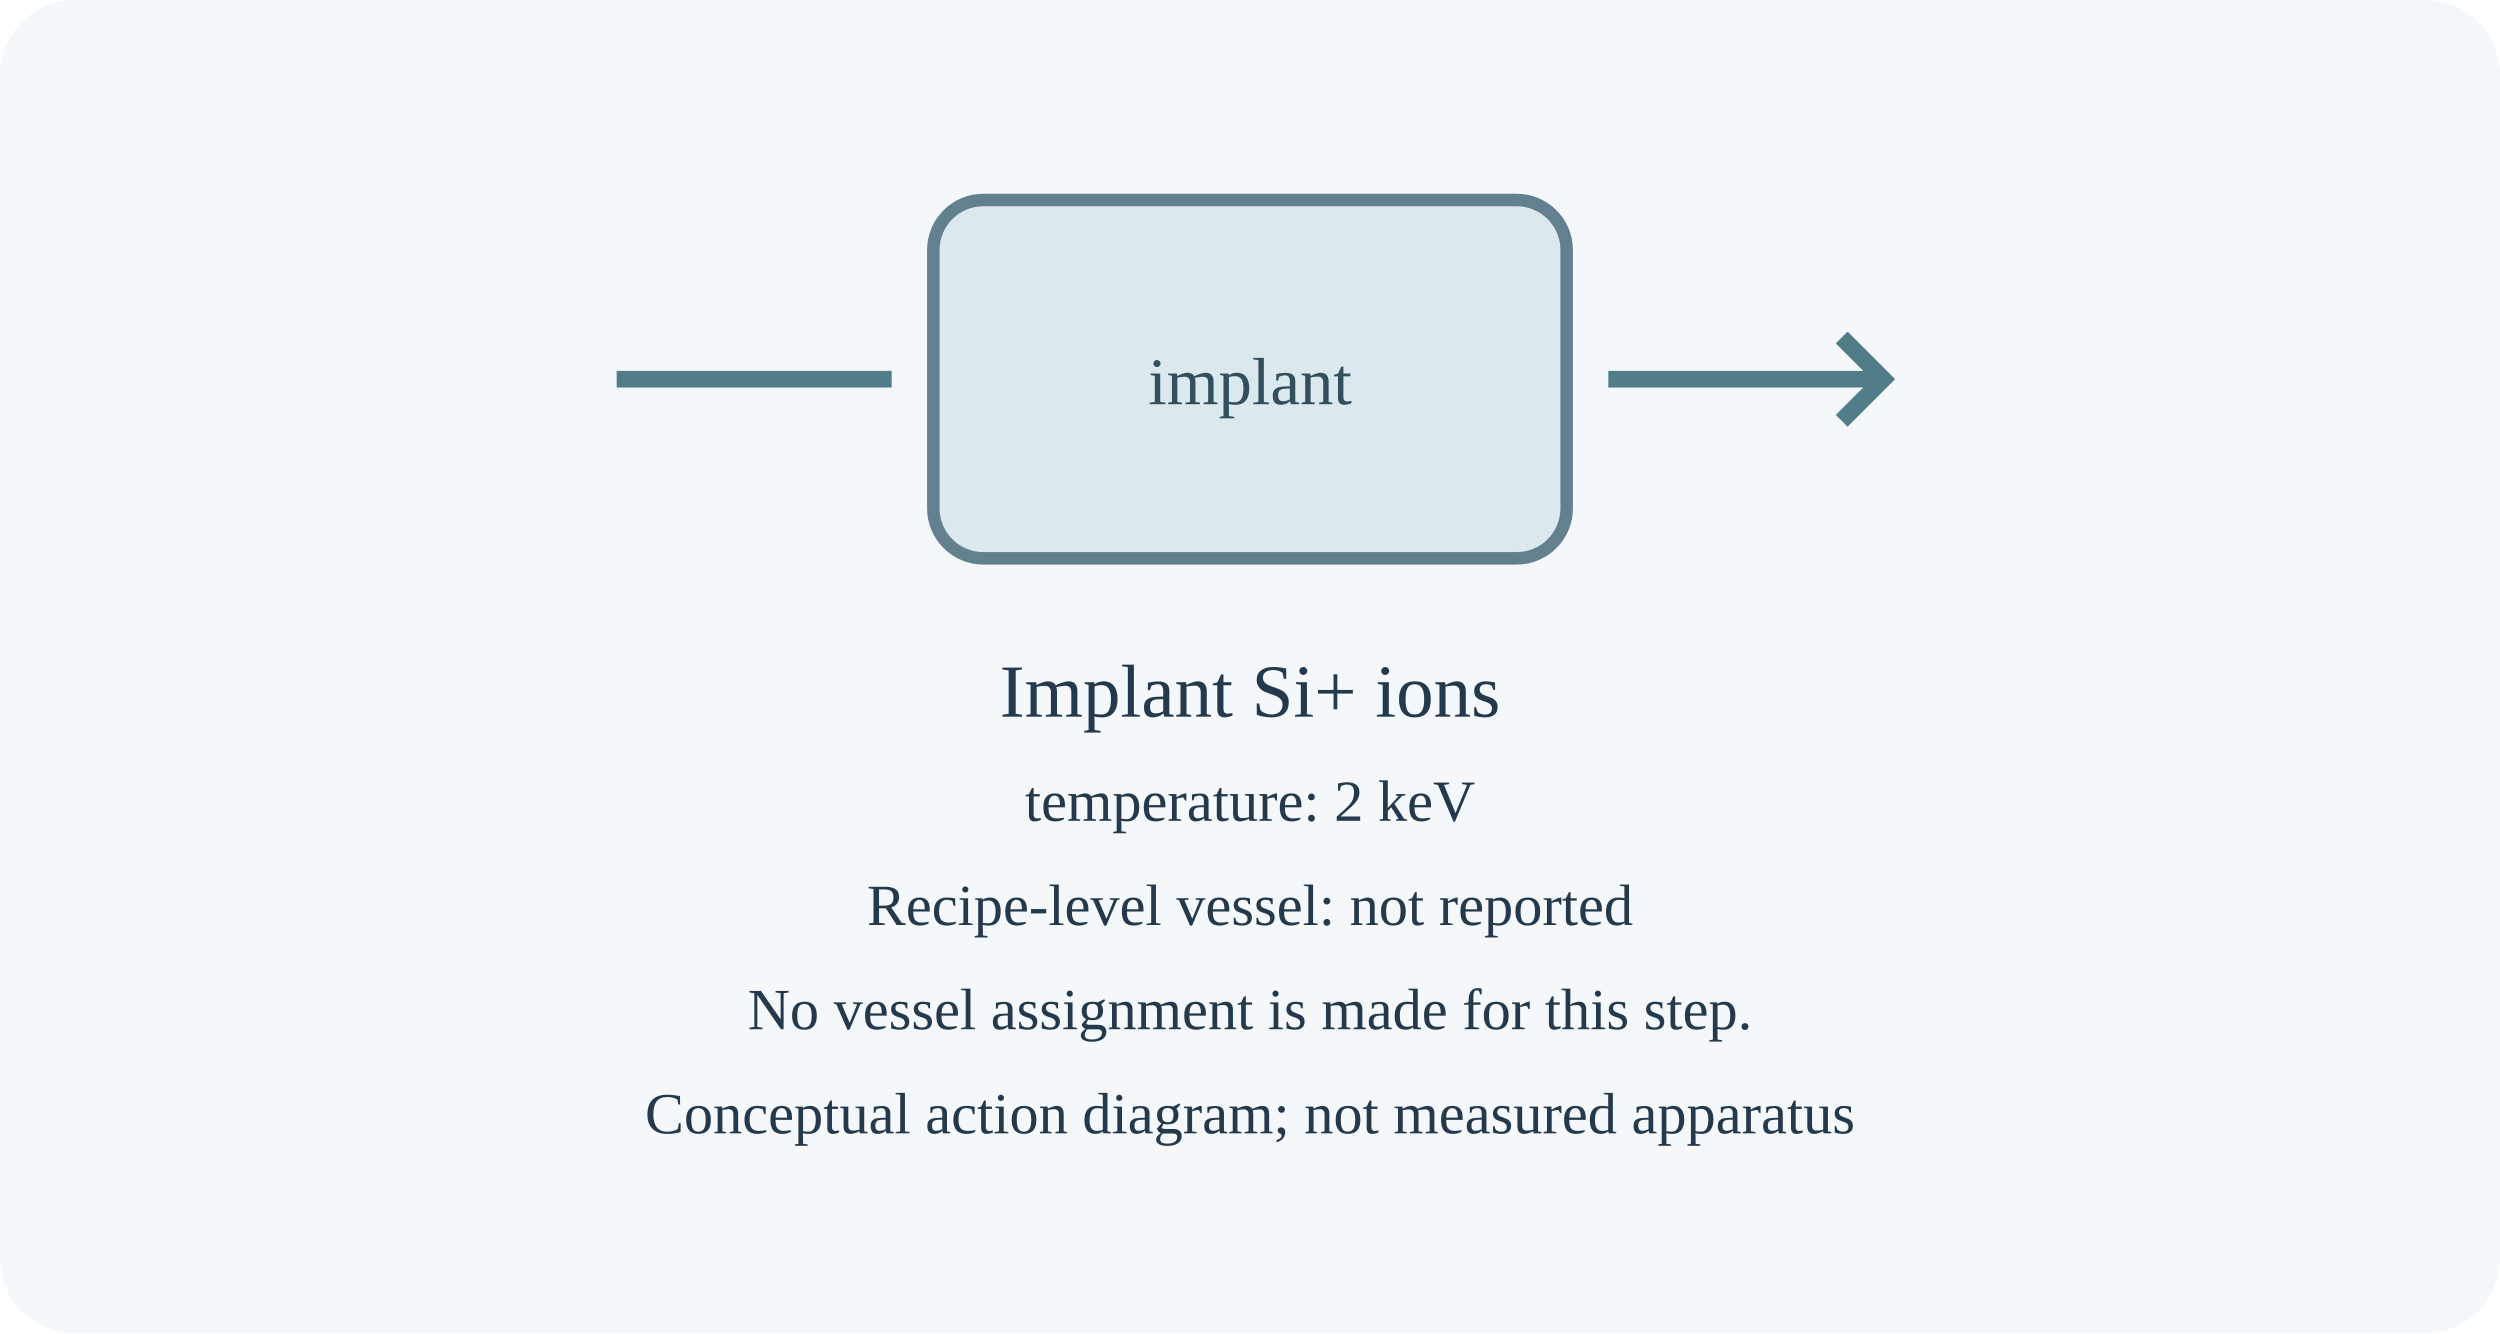
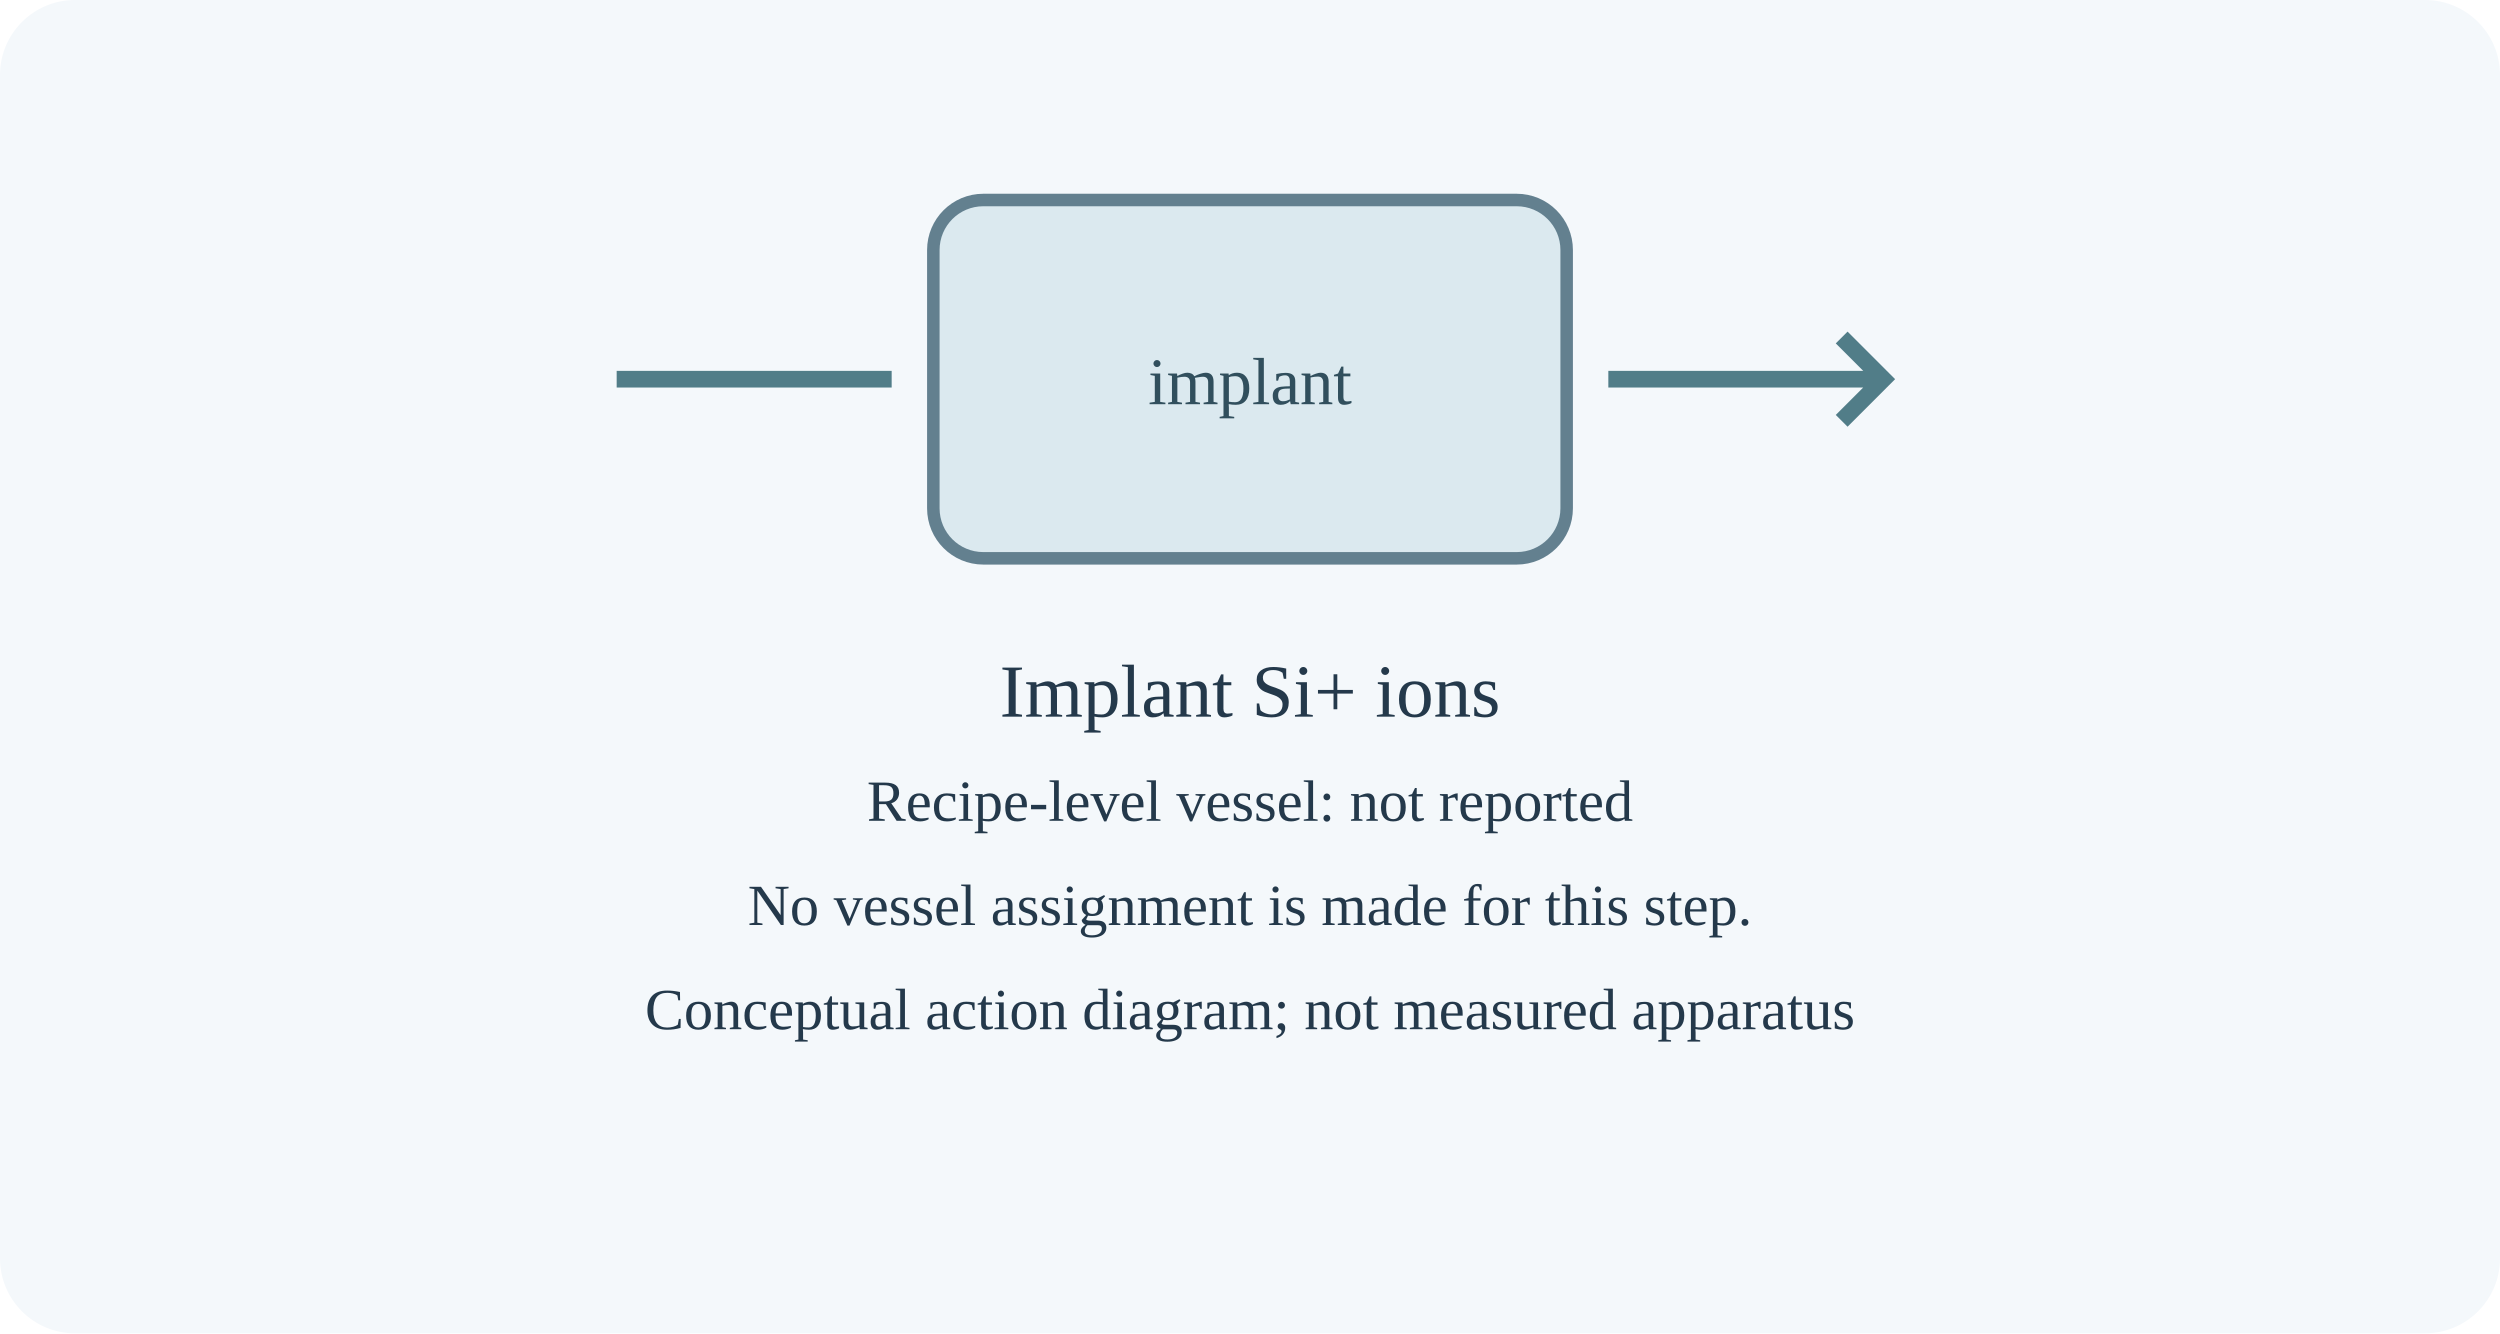
<svg xmlns="http://www.w3.org/2000/svg" viewBox="0 0 600 320" role="img" aria-labelledby="title desc">
  <rect width="600" height="320" rx="18" fill="#f4f8fb" />
  <rect x="224" y="48" width="152" height="86" rx="12" fill="#dbe9ef" stroke="#63808f" stroke-width="3" />
  <path d="M148 91H214M386 91H452M442 81L452 91 442 101" fill="none" stroke="#517d88" stroke-width="4" />
  <text x="300" y="97" text-anchor="middle" font-size="16" fill="#314f5d">implant</text>
  <text x="300" y="172" text-anchor="middle" font-size="18" fill="#24394b">Implant Si+ ions</text>
-   <text x="300" y="197" text-anchor="middle" font-size="14" fill="#24394b">temperature: 2 keV</text>
-   <text x="300" y="222" text-anchor="middle" font-size="14" fill="#24394b">Recipe-level vessel: not reported</text>
-   <text x="300" y="247" text-anchor="middle" font-size="14" fill="#24394b">No vessel assignment is made for this step.</text>
-   <text x="300" y="272" text-anchor="middle" font-size="14" fill="#24394b">Conceptual action diagram; not measured apparatus</text>
+   <text x="300" y="197" text-anchor="middle" font-size="14" fill="#24394b">Recipe-level vessel: not reported</text>
+   <text x="300" y="222" text-anchor="middle" font-size="14" fill="#24394b">No vessel assignment is made for this step.</text>
+   <text x="300" y="247" text-anchor="middle" font-size="14" fill="#24394b">Conceptual action diagram; not measured apparatus</text>
</svg>
